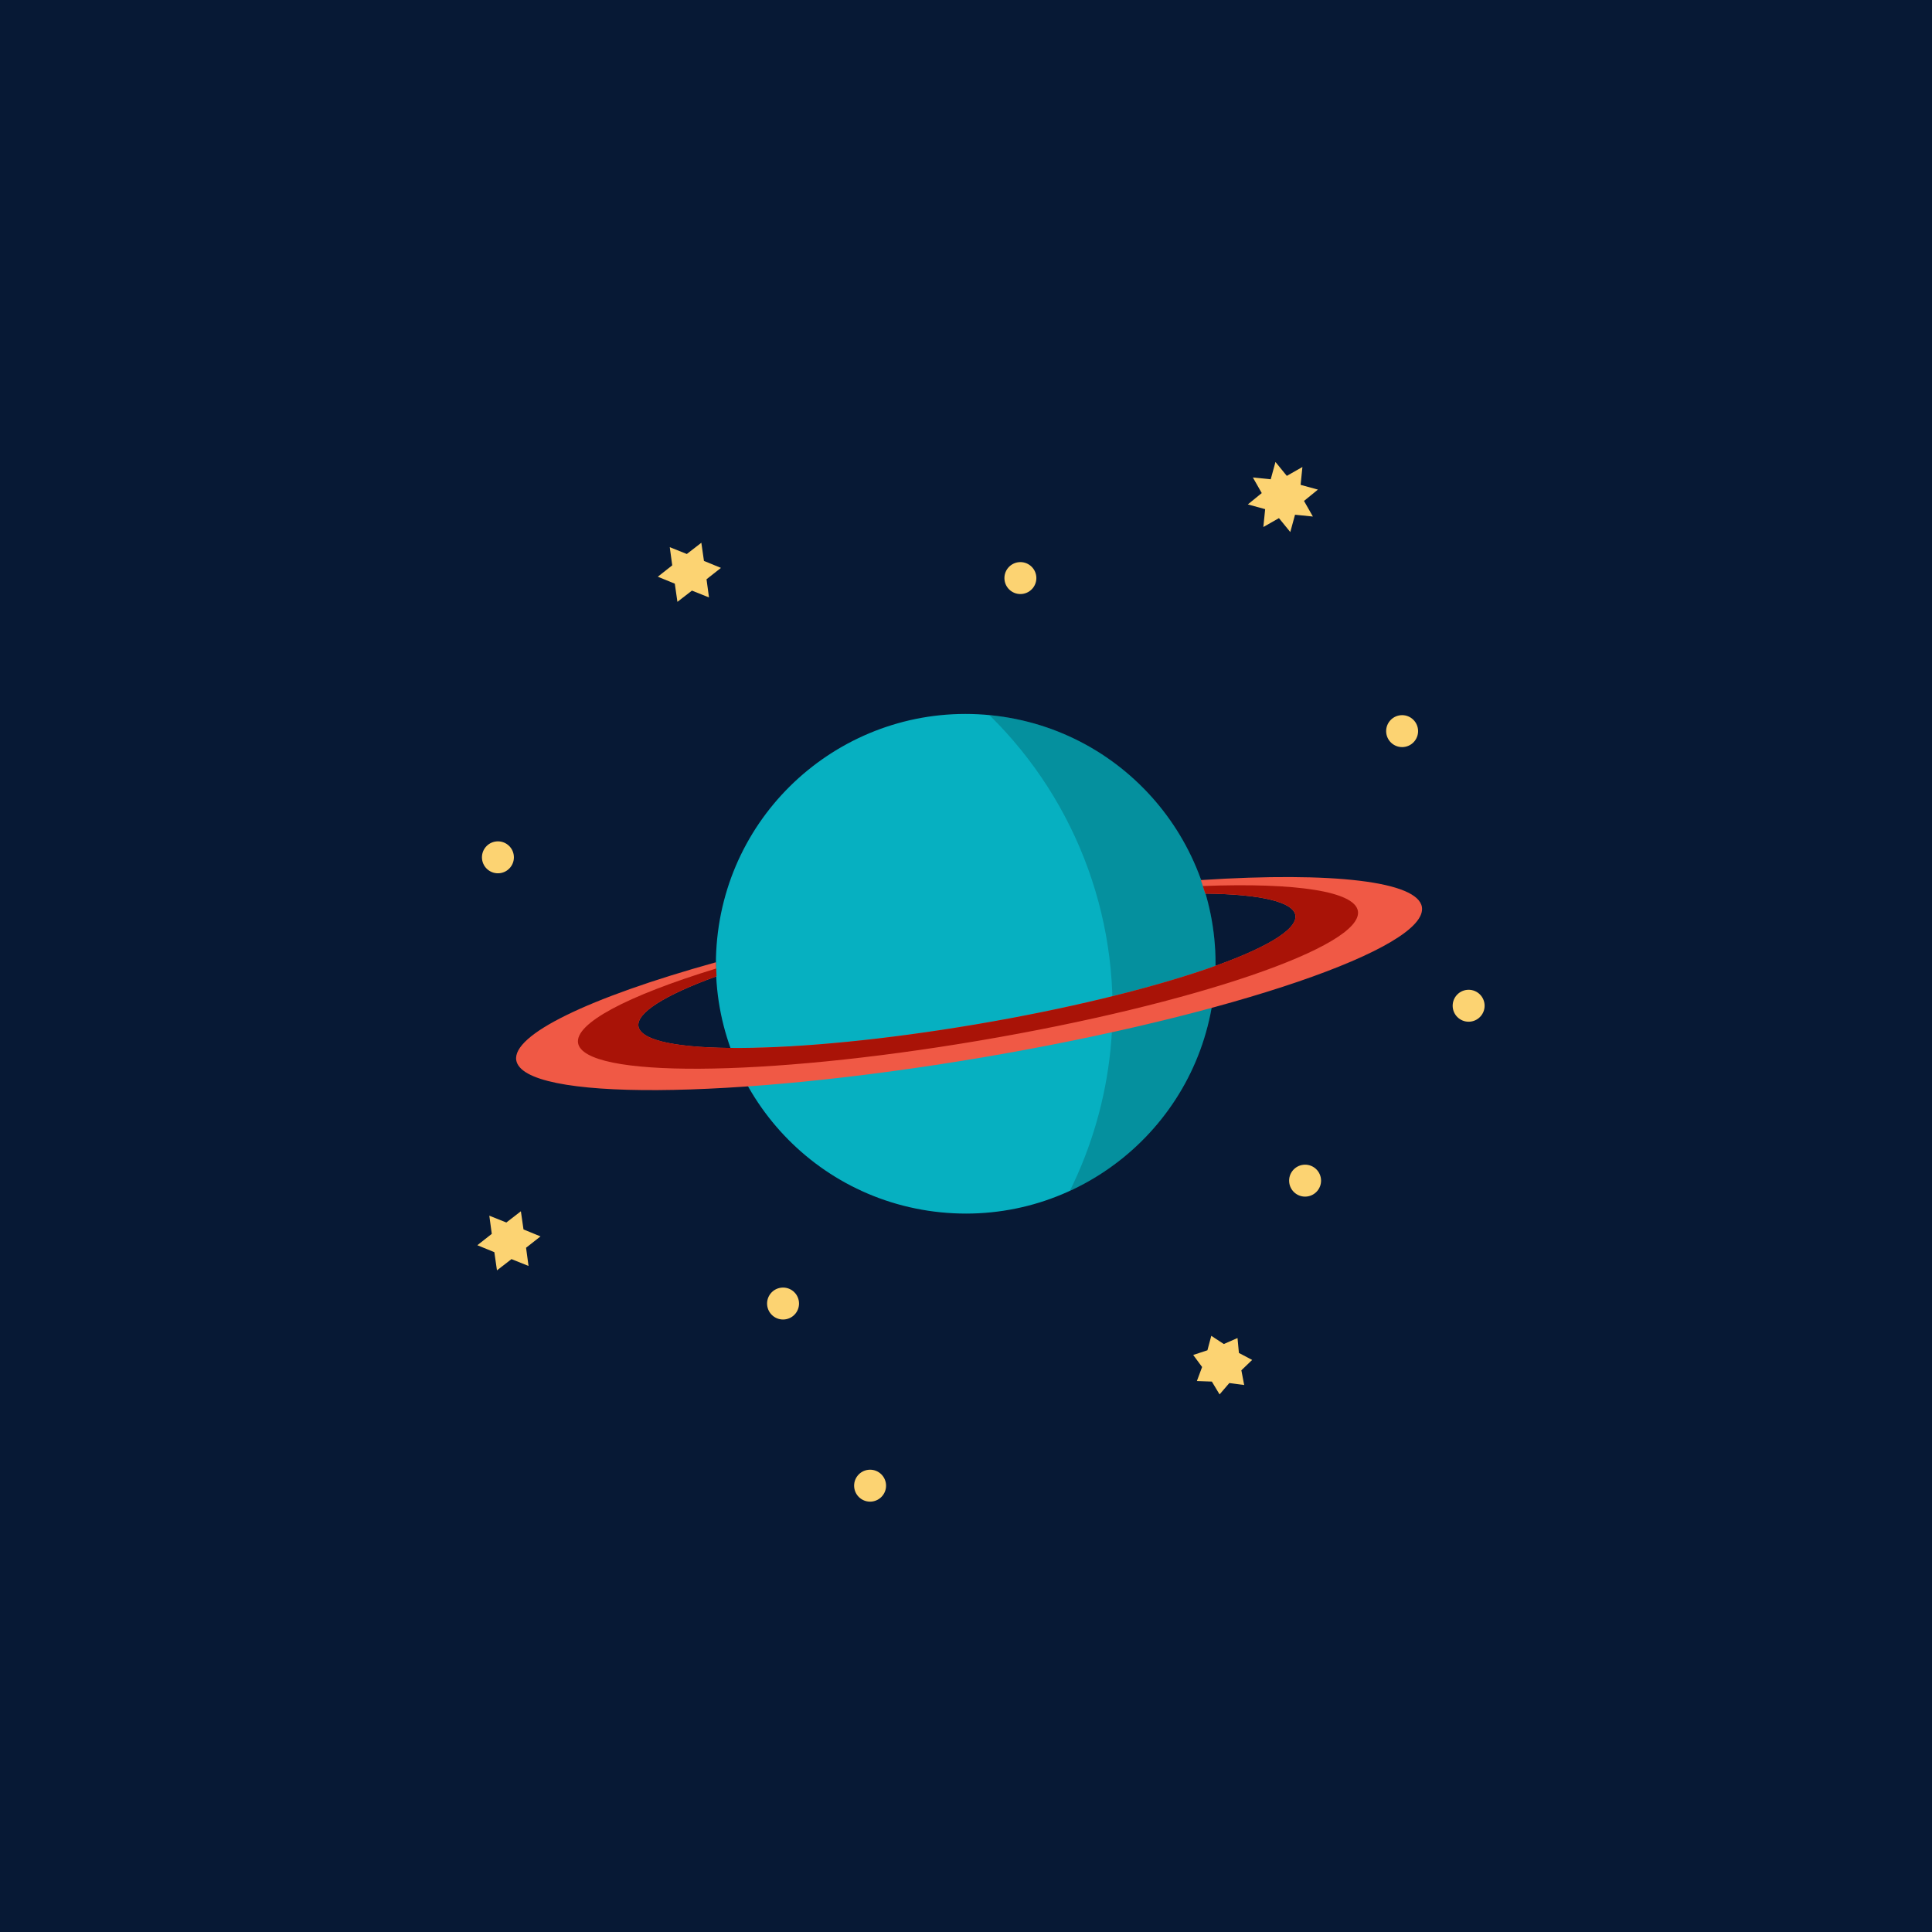
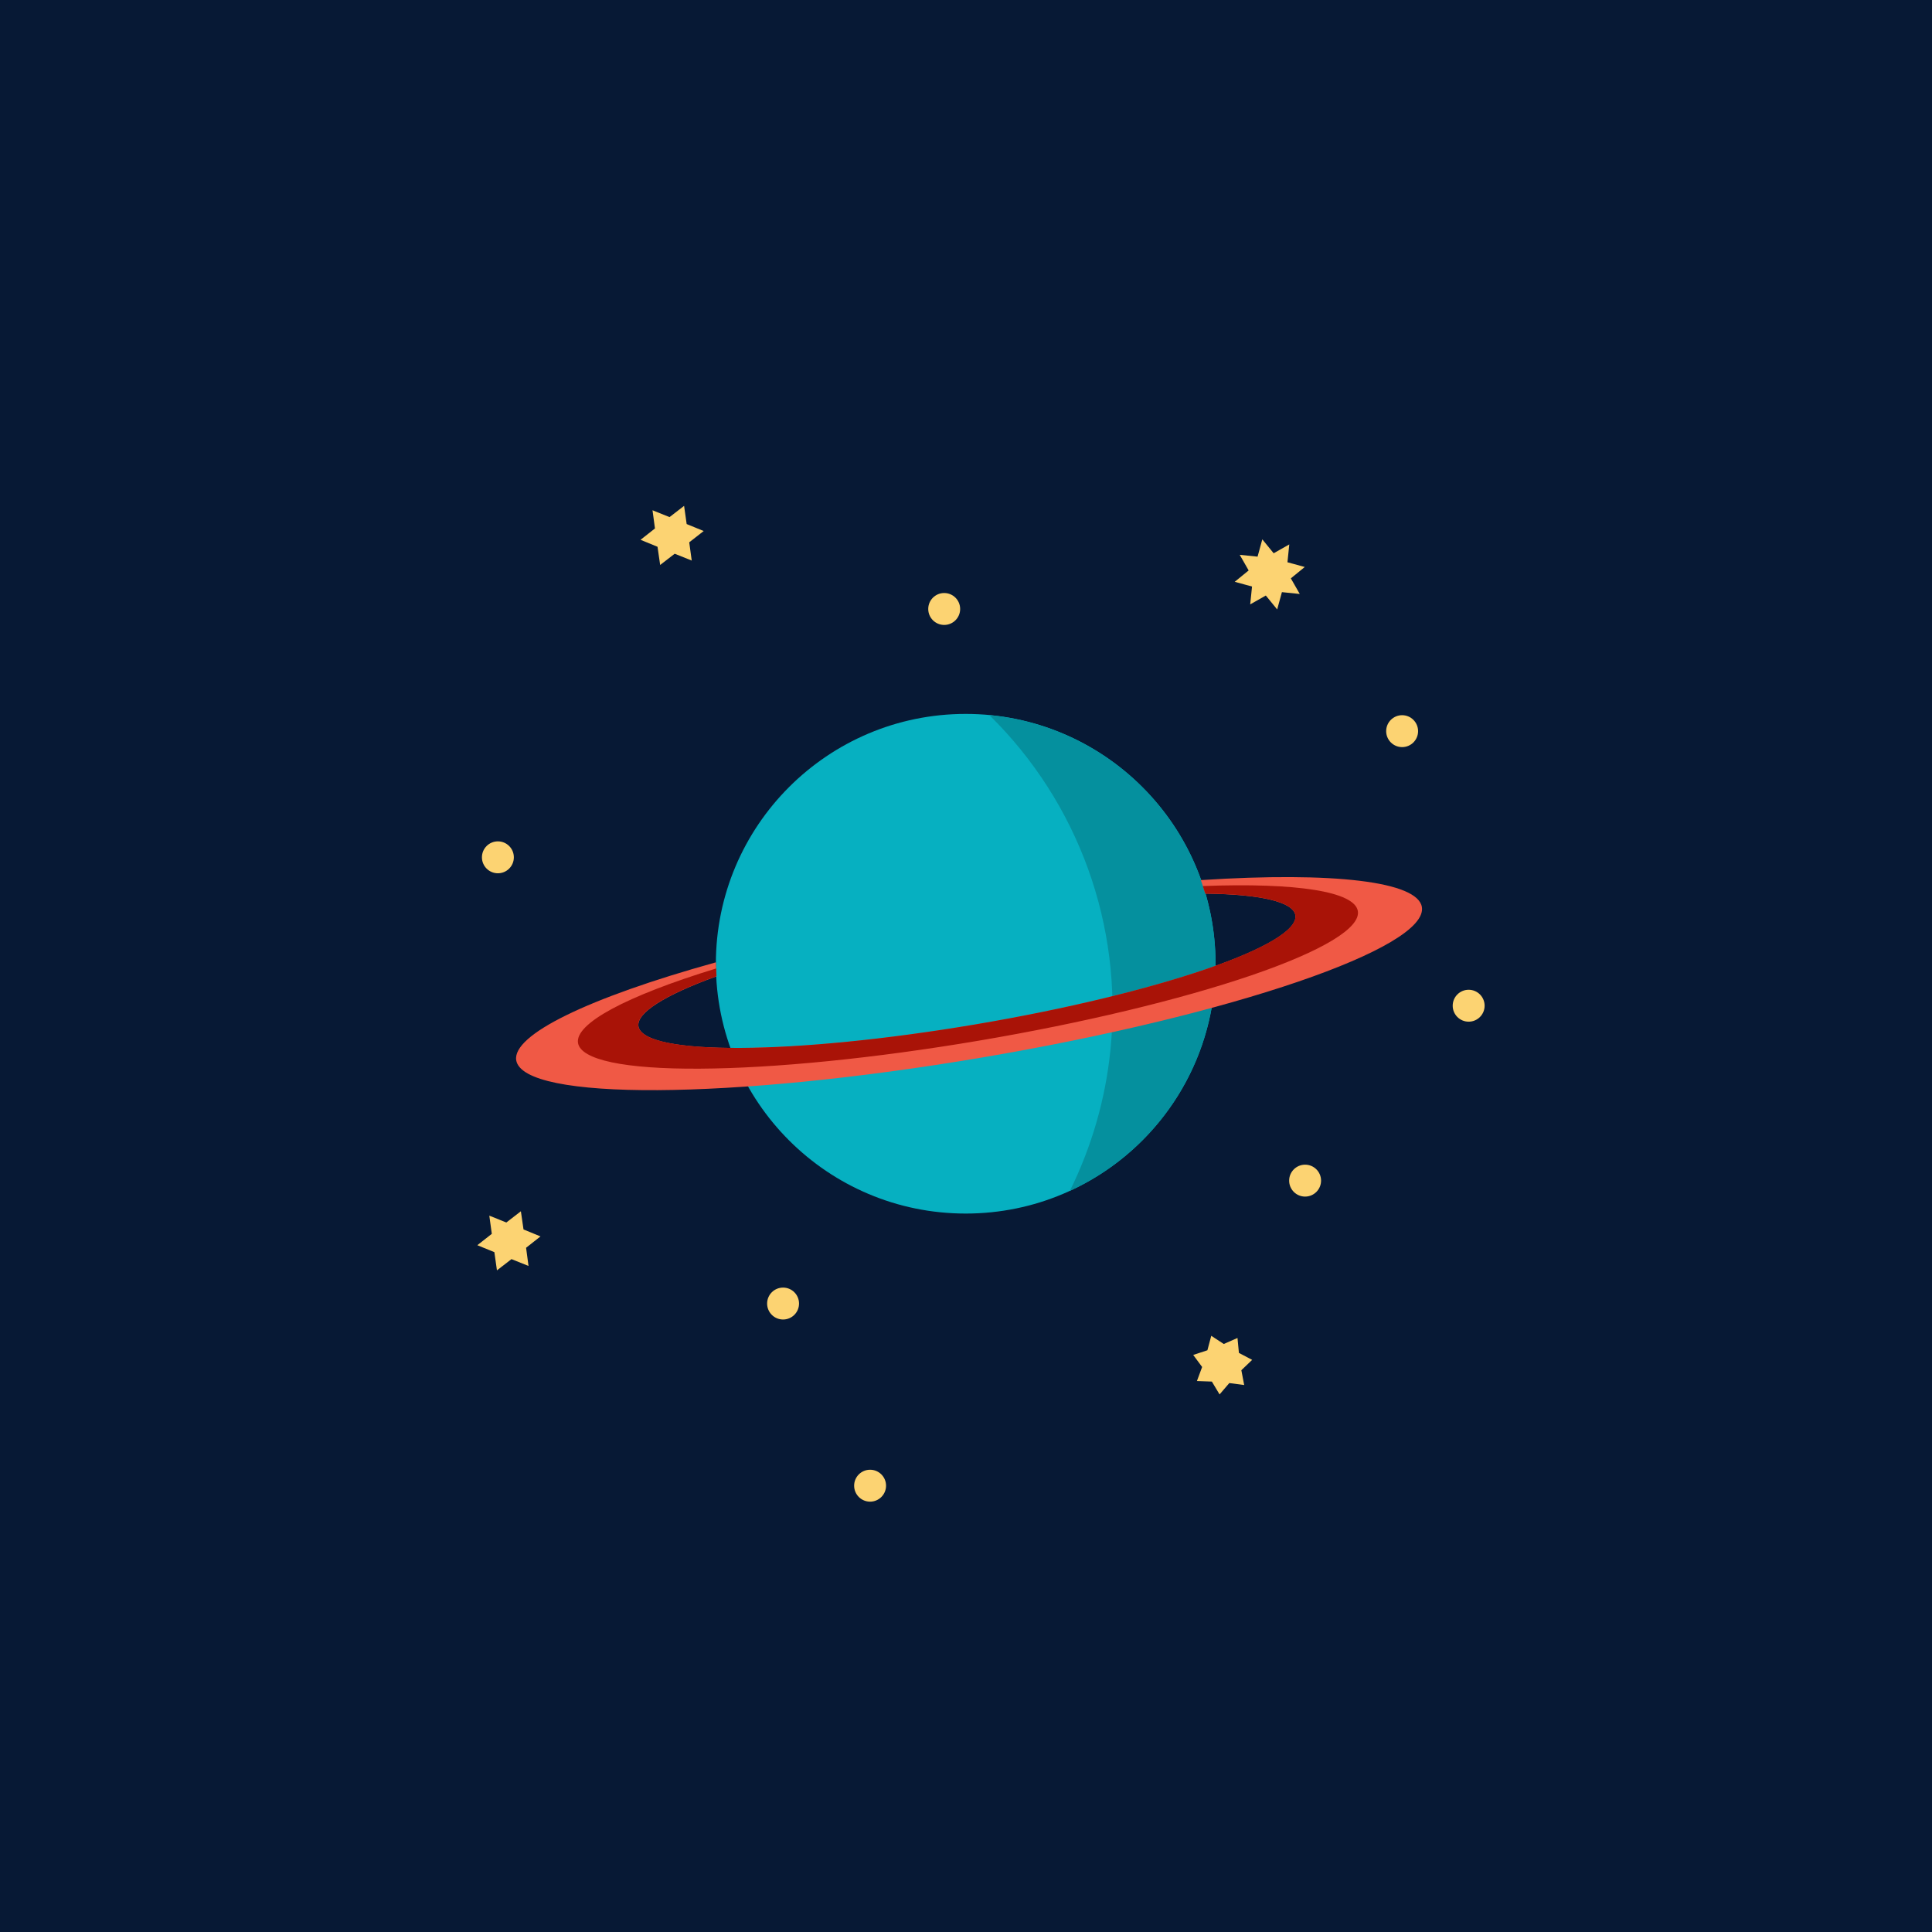
- <svg xmlns="http://www.w3.org/2000/svg" width="108" height="108" version="1.1" viewBox="0 0 28.575 28.575">
+ <svg xmlns="http://www.w3.org/2000/svg" width="108" height="108" version="1.1" viewBox="0 0 28.575 28.575" id="svg44">
+   <defs id="defs48" />
  <g id="background">
-     <rect width="28.575" height="28.575" style="fill:#071935;stroke-linecap:round;stroke-linejoin:round;stroke-width:.343" />
-     <g transform="matrix(.18256 0 0 .18256 -58.35 -30.915)" style="fill:#fcd372">
-       <circle transform="rotate(-6.1866)" cx="332.13" cy="276.2" r="1.294" style="fill:#fcd372;stroke-linecap:round;stroke-width:.529" />
-       <circle transform="rotate(-6.1866)" cx="376.65" cy="258.27" r="1.294" style="fill:#fcd372;stroke-linecap:round;stroke-width:.529" />
-       <circle transform="rotate(-6.1866)" cx="351.2" cy="314.63" r="1.294" style="fill:#fcd372;stroke-linecap:round;stroke-width:.529" />
-       <path d="m378.03 215.35-1.169 0.92 0.2 1.474-1.381-0.553-1.177 0.91-0.212-1.472-1.377-0.564 1.169-0.92-0.2-1.474 1.381 0.553 1.177-0.91 0.212 1.472z" style="fill:#fcd372;stroke-linecap:round;stroke-width:.455" />
-       <circle transform="rotate(-6.1866)" cx="409.02" cy="296.63" r="1.294" style="fill:#fcd372;stroke-linecap:round;stroke-width:.529" />
-       <path transform="rotate(7.3734 528.57 228.73)" d="m423.13 224.54-0.201 1.441-1.056-1-1.161 0.876-0.04-1.454-1.441-0.201 1-1.056-0.876-1.161 1.454-0.04 0.201-1.441 1.056 1 1.161-0.876 0.04 1.454 1.441 0.201-1 1.056 0.876 1.161z" style="fill:#fcd372" />
-       <path d="m420.42 281.55-1.203-0.159-0.79 0.92-0.626-1.039-1.212-0.044 0.422-1.137-0.721-0.975 1.152-0.379 0.313-1.172 1.014 0.665 1.111-0.486 0.113 1.208 1.073 0.566-0.874 0.841z" style="fill:#fcd372" />
-       <circle transform="rotate(-6.1866)" cx="356.62" cy="330.06" r="1.294" style="fill:#fcd372;stroke-linecap:round;stroke-width:.529" />
-       <circle transform="rotate(-6.1866)" cx="406.06" cy="273.93" r="1.294" style="fill:#fcd372;stroke-linecap:round;stroke-width:.529" />
-       <circle transform="rotate(-6.1866)" cx="344.63" cy="294.64" r="1.294" style="fill:#fcd372;stroke-linecap:round;stroke-width:.529" />
-       <circle transform="rotate(-6.1866)" cx="394.32" cy="309.29" r="1.294" style="fill:#fcd372;stroke-linecap:round;stroke-width:.529" />
-       <circle transform="rotate(-6.1866)" cx="369.42" cy="274.53" r="1.294" style="fill:#fcd372;stroke-linecap:round;stroke-width:.529" />
-       <path d="m363.41 269.51-1.169 0.92 0.2 1.474-1.381-0.553-1.177 0.91-0.212-1.472-1.377-0.564 1.169-0.92-0.2-1.474 1.381 0.553 1.177-0.91 0.212 1.472z" style="fill:#fcd372;stroke-linecap:round;stroke-width:.455" />
+     <rect width="28.575" height="28.575" style="fill:#071935;stroke-width:0.343;stroke-linecap:round;stroke-linejoin:round" id="rect2" x="0" y="0" />
+     <g style="fill:#fcd372" id="g30">
+       <circle cx="7.364" cy="12.68" r="0.236" style="fill:#fcd372;stroke-width:0.529;stroke-linecap:round" id="circle4" />
+       <circle cx="13.965" cy="9.007" r="0.236" style="fill:#fcd372;stroke-width:0.529;stroke-linecap:round" id="circle6" />
+       <circle cx="11.582" cy="19.28" r="0.236" style="fill:#fcd372;stroke-width:0.529;stroke-linecap:round" id="circle8" />
+       <path d="M 10.408,7.854 10.194,8.021 10.231,8.291 9.979,8.19 9.764,8.356 9.725,8.087 9.474,7.984 9.687,7.816 9.651,7.547 9.903,7.648 10.118,7.482 10.156,7.751 Z" style="fill:#fcd372;stroke-width:0.083;stroke-linecap:round" id="path10" />
+       <circle cx="21.722" cy="14.875" r="0.236" style="fill:#fcd372;stroke-width:0.529;stroke-linecap:round" id="circle12" />
+       <path d="M 18.96,8.758 18.89,9.014 18.722,8.808 18.491,8.939 18.518,8.675 18.262,8.605 18.468,8.437 18.336,8.206 l 0.264,0.027 0.07,-0.256 0.168,0.206 0.231,-0.131 -0.027,0.264 0.256,0.07 -0.206,0.168 0.132,0.231 z" style="fill:#fcd372" id="path14" />
+       <path d="m 18.402,20.485 -0.22,-0.029 -0.144,0.168 -0.114,-0.19 -0.221,-0.008 0.077,-0.208 -0.132,-0.178 0.21,-0.069 0.057,-0.214 0.185,0.121 0.203,-0.089 0.021,0.221 0.196,0.103 -0.16,0.153 z" style="fill:#fcd372" id="path16" />
+       <circle cx="12.869" cy="21.974" r="0.236" style="fill:#fcd372;stroke-width:0.529;stroke-linecap:round" id="circle18" />
+       <circle cx="20.738" cy="10.814" r="0.236" style="fill:#fcd372;stroke-width:0.529;stroke-linecap:round" id="circle20" />
+       <circle cx="9.996" cy="15.781" r="0.236" style="fill:#fcd372;stroke-width:0.529;stroke-linecap:round" id="circle22" />
+       <circle cx="19.303" cy="17.462" r="0.236" style="fill:#fcd372;stroke-width:0.529;stroke-linecap:round" id="circle24" />
+       <circle cx="14.1" cy="11.643" r="0.236" style="fill:#fcd372;stroke-width:0.529;stroke-linecap:round" id="circle26" />
+       <path d="M 7.994,18.287 7.781,18.455 7.817,18.724 7.565,18.623 7.35,18.789 7.312,18.52 7.06,18.417 7.274,18.249 7.237,17.98 7.489,18.081 7.704,17.915 7.743,18.184 Z" style="fill:#fcd372;stroke-width:0.083;stroke-linecap:round" id="path28" />
    </g>
  </g>
-   <g id="foreground" transform="matrix(.72611 0 0 .72611 346.09 377.41)">
-     <g transform="matrix(.21508 -.036417 .036417 .21508 -358.98 -422.37)">
-       <circle transform="rotate(15.379)" cx="-482.74" cy="-309.55" r="23.326" style="fill:#06b0c1" />
-       <path d="m-377.17-448.98a23.326 23.326 0 0 0-0.139-0.038 38.38 38.38 0 0 1 5.934 32.707 38.38 38.38 0 0 1-5.936 12.349 23.326 23.326 0 0 0 16.445-16.341 23.326 23.326 0 0 0-16.304-28.678z" style="fill:#000000;opacity:.18" />
-       <path d="m-360.41-430.53a23.326 23.326 0 0 1 0.198 1.314 31.107 5.082 0 0 1 7.958 3.386 31.107 5.082 0 0 1-31.107 5.082 31.107 5.082 0 0 1-31.107-5.082 31.107 5.082 0 0 1 7.971-3.39 23.326 23.326 0 0 1 0.165-1.301 42.885 7.007 0 0 0-19.914 5.907 42.885 7.007 0 0 0 42.885 7.007 42.885 7.007 0 0 0 42.885-7.007 42.885 7.007 0 0 0-19.934-5.916z" style="fill:#f05945" />
-       <path d="m-360.32-429.95a23.326 23.326 0 0 1 0.11 0.731 31.107 5.082 0 0 1 7.958 3.386 31.107 5.082 0 0 1-31.107 5.082 31.107 5.082 0 0 1-31.107-5.082 31.107 5.082 0 0 1 7.971-3.39 23.326 23.326 0 0 1 0.087-0.72 36.928 6.034 0 0 0-13.879 4.706 36.928 6.034 0 0 0 36.928 6.034 36.928 6.034 0 0 0 36.928-6.034 36.928 6.034 0 0 0-13.889-4.714z" style="fill:#a91307" />
+   <g id="foreground">
+     <g id="g41">
+       <circle cx="14.283" cy="14.254" r="3.695" style="fill:#06b0c1" id="circle33" />
+       <path d="m 14.655,10.578 c -0.008,-7e-4 -0.015,-0.002 -0.023,-0.002 1.318,1.293 1.977,3.114 1.792,4.951 -0.073,0.726 -0.277,1.432 -0.6,2.086 1.191,-0.546 2.004,-1.683 2.136,-2.987 0.099,-0.975 -0.194,-1.949 -0.814,-2.708 -0.62,-0.759 -1.516,-1.241 -2.491,-1.339 z" style="fill:#05909e" id="path35" />
+       <path d="m 17.761,13.017 c 0.024,0.066 0.046,0.133 0.066,0.2 0.823,0.01 1.297,0.123 1.332,0.318 0.074,0.438 -2.041,1.162 -4.724,1.616 -2.683,0.454 -4.918,0.467 -4.992,0.029 -0.031,-0.196 0.38,-0.459 1.155,-0.74 -0.005,-0.069 -0.008,-0.138 -0.009,-0.207 -1.9,0.528 -3.014,1.074 -2.954,1.449 0.102,0.604 3.184,0.587 6.883,-0.04 3.699,-0.626 6.614,-1.624 6.512,-2.228 -0.064,-0.375 -1.298,-0.524 -3.27,-0.397 z" style="fill:#f05945" id="path37" />
+       <path d="m 17.79,13.105 c 0.013,0.037 0.025,0.074 0.036,0.111 0.823,0.01 1.297,0.123 1.332,0.318 0.074,0.438 -2.041,1.162 -4.724,1.616 -2.683,0.454 -4.918,0.467 -4.992,0.029 -0.031,-0.196 0.38,-0.459 1.155,-0.74 -0.002,-0.038 -0.004,-0.076 -0.005,-0.115 -1.338,0.41 -2.089,0.816 -2.043,1.102 0.042,0.25 0.69,0.387 1.802,0.38 1.111,-0.006 2.595,-0.155 4.125,-0.414 1.53,-0.259 2.98,-0.607 4.031,-0.966 1.052,-0.36 1.619,-0.702 1.576,-0.952 -0.049,-0.286 -0.893,-0.422 -2.294,-0.369 z" style="fill:#a91307" id="path39" />
    </g>
  </g>
</svg>
